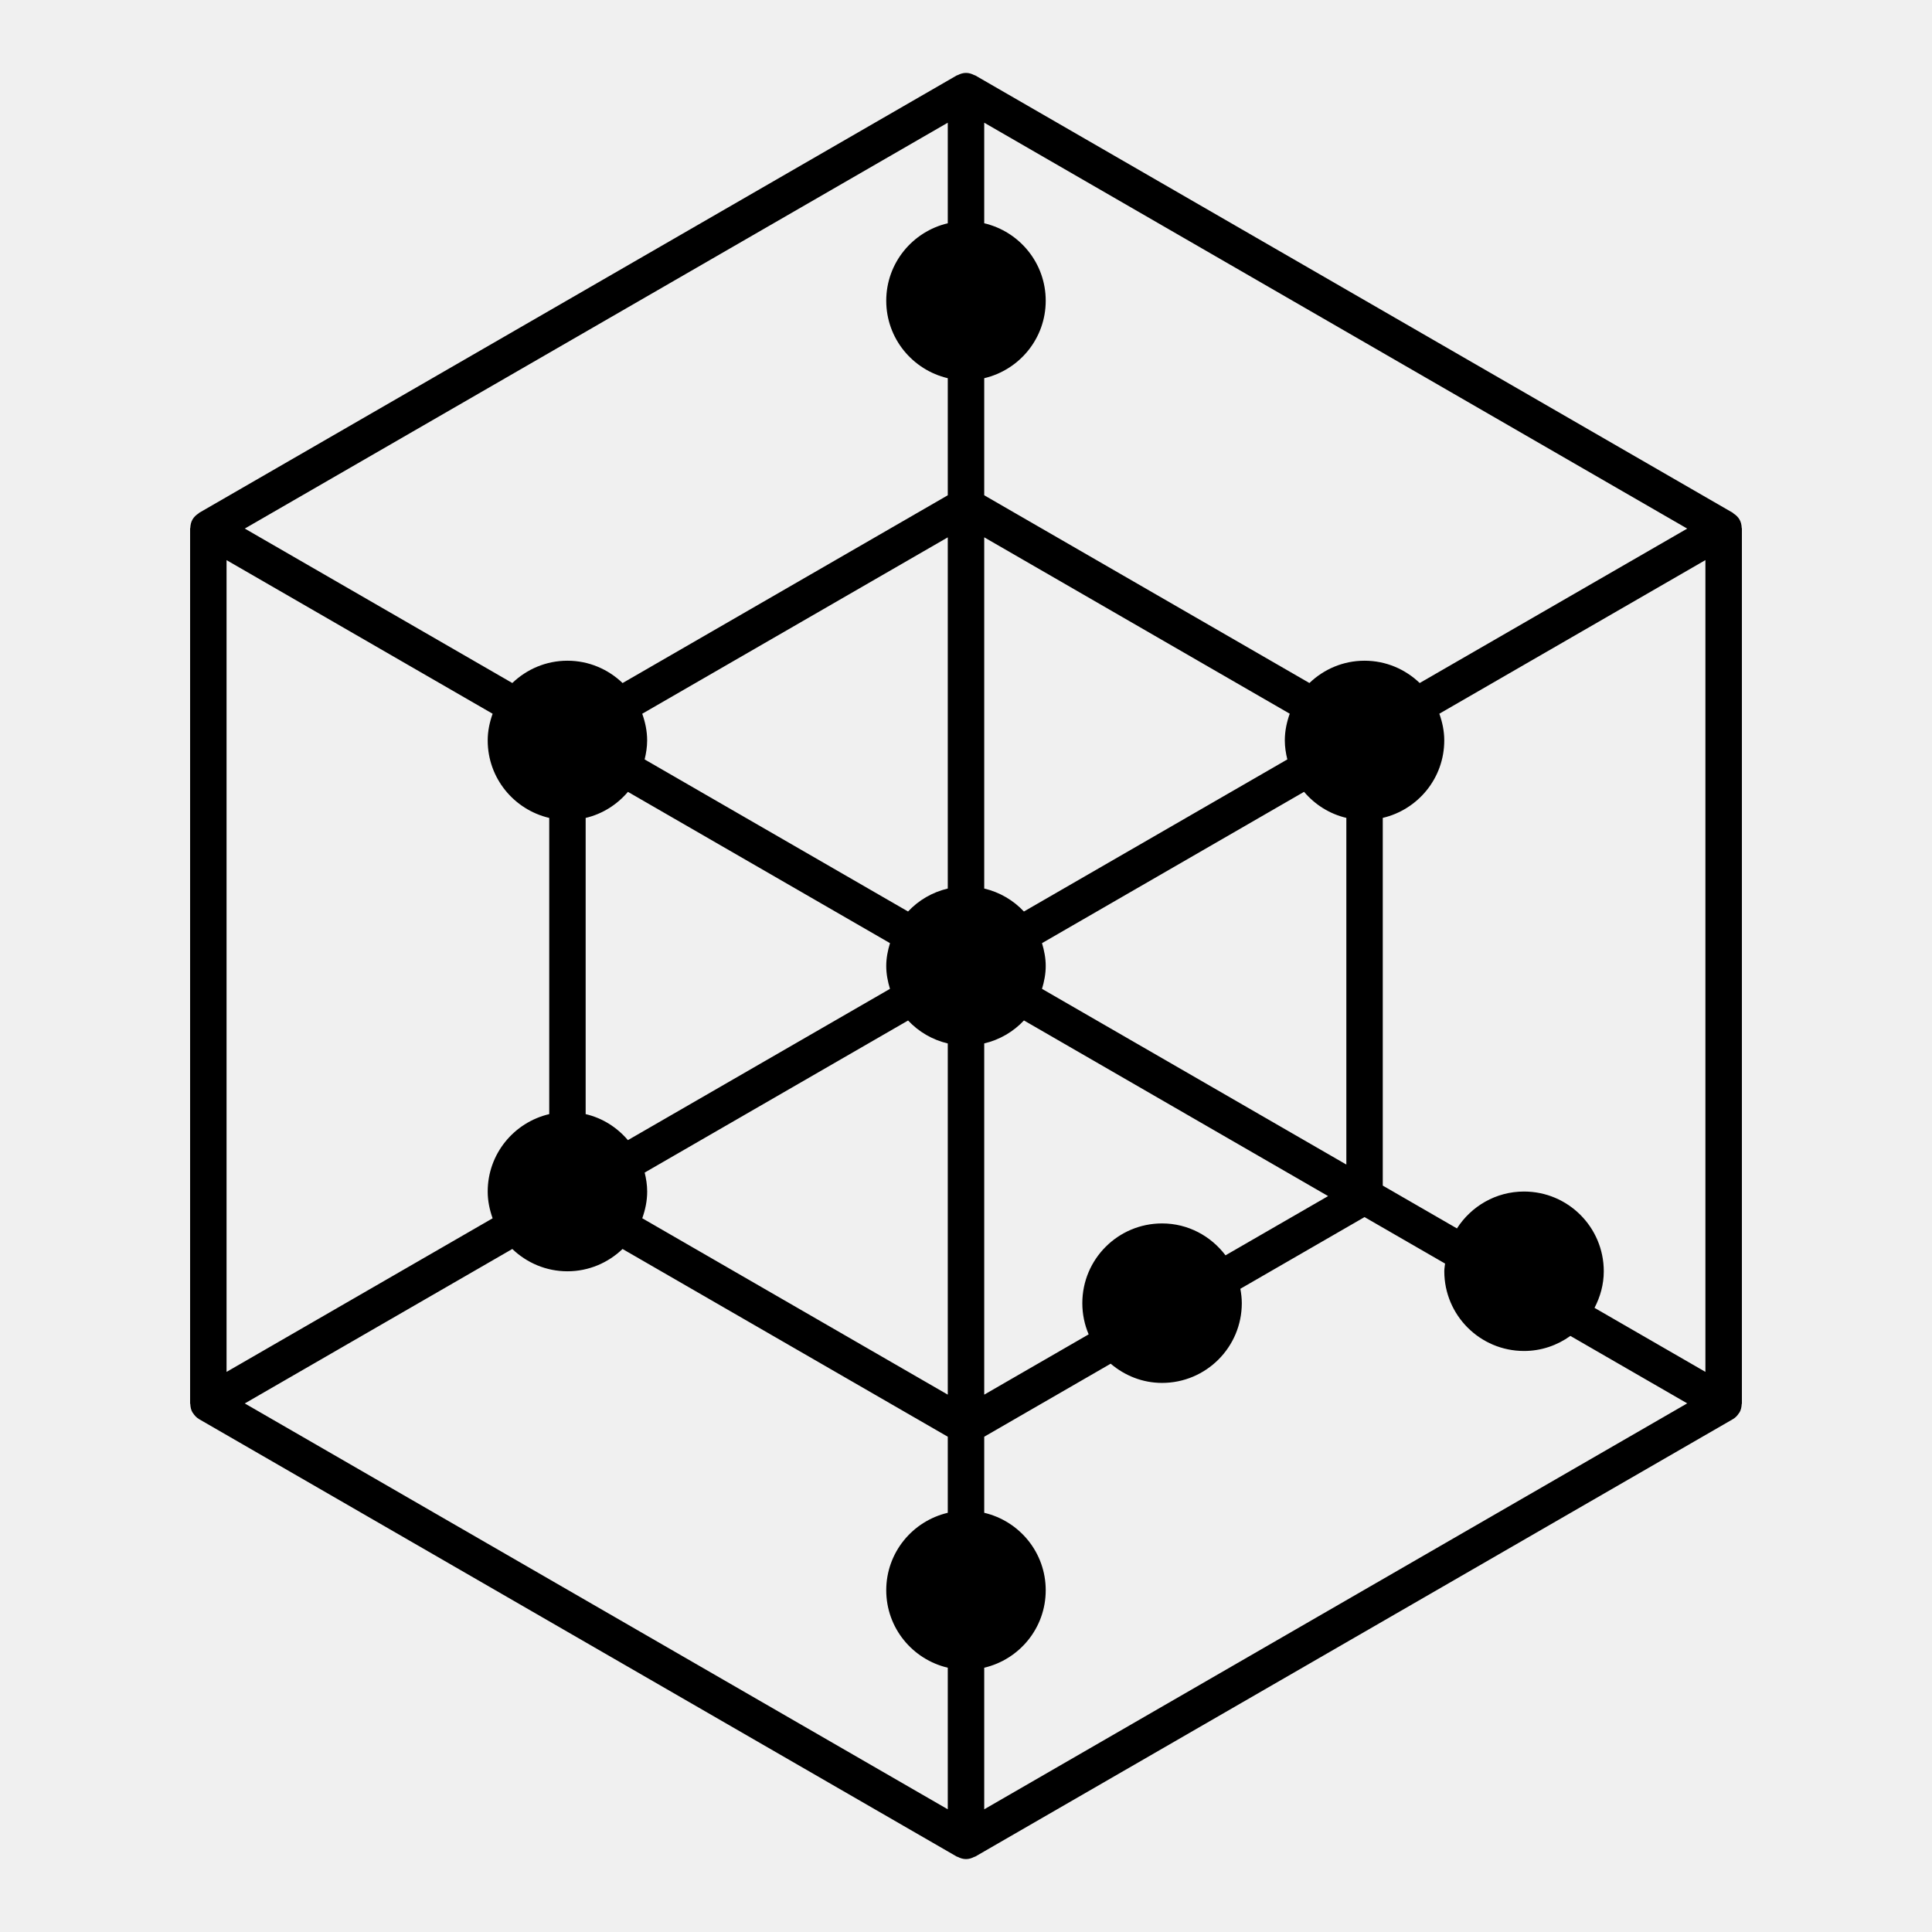
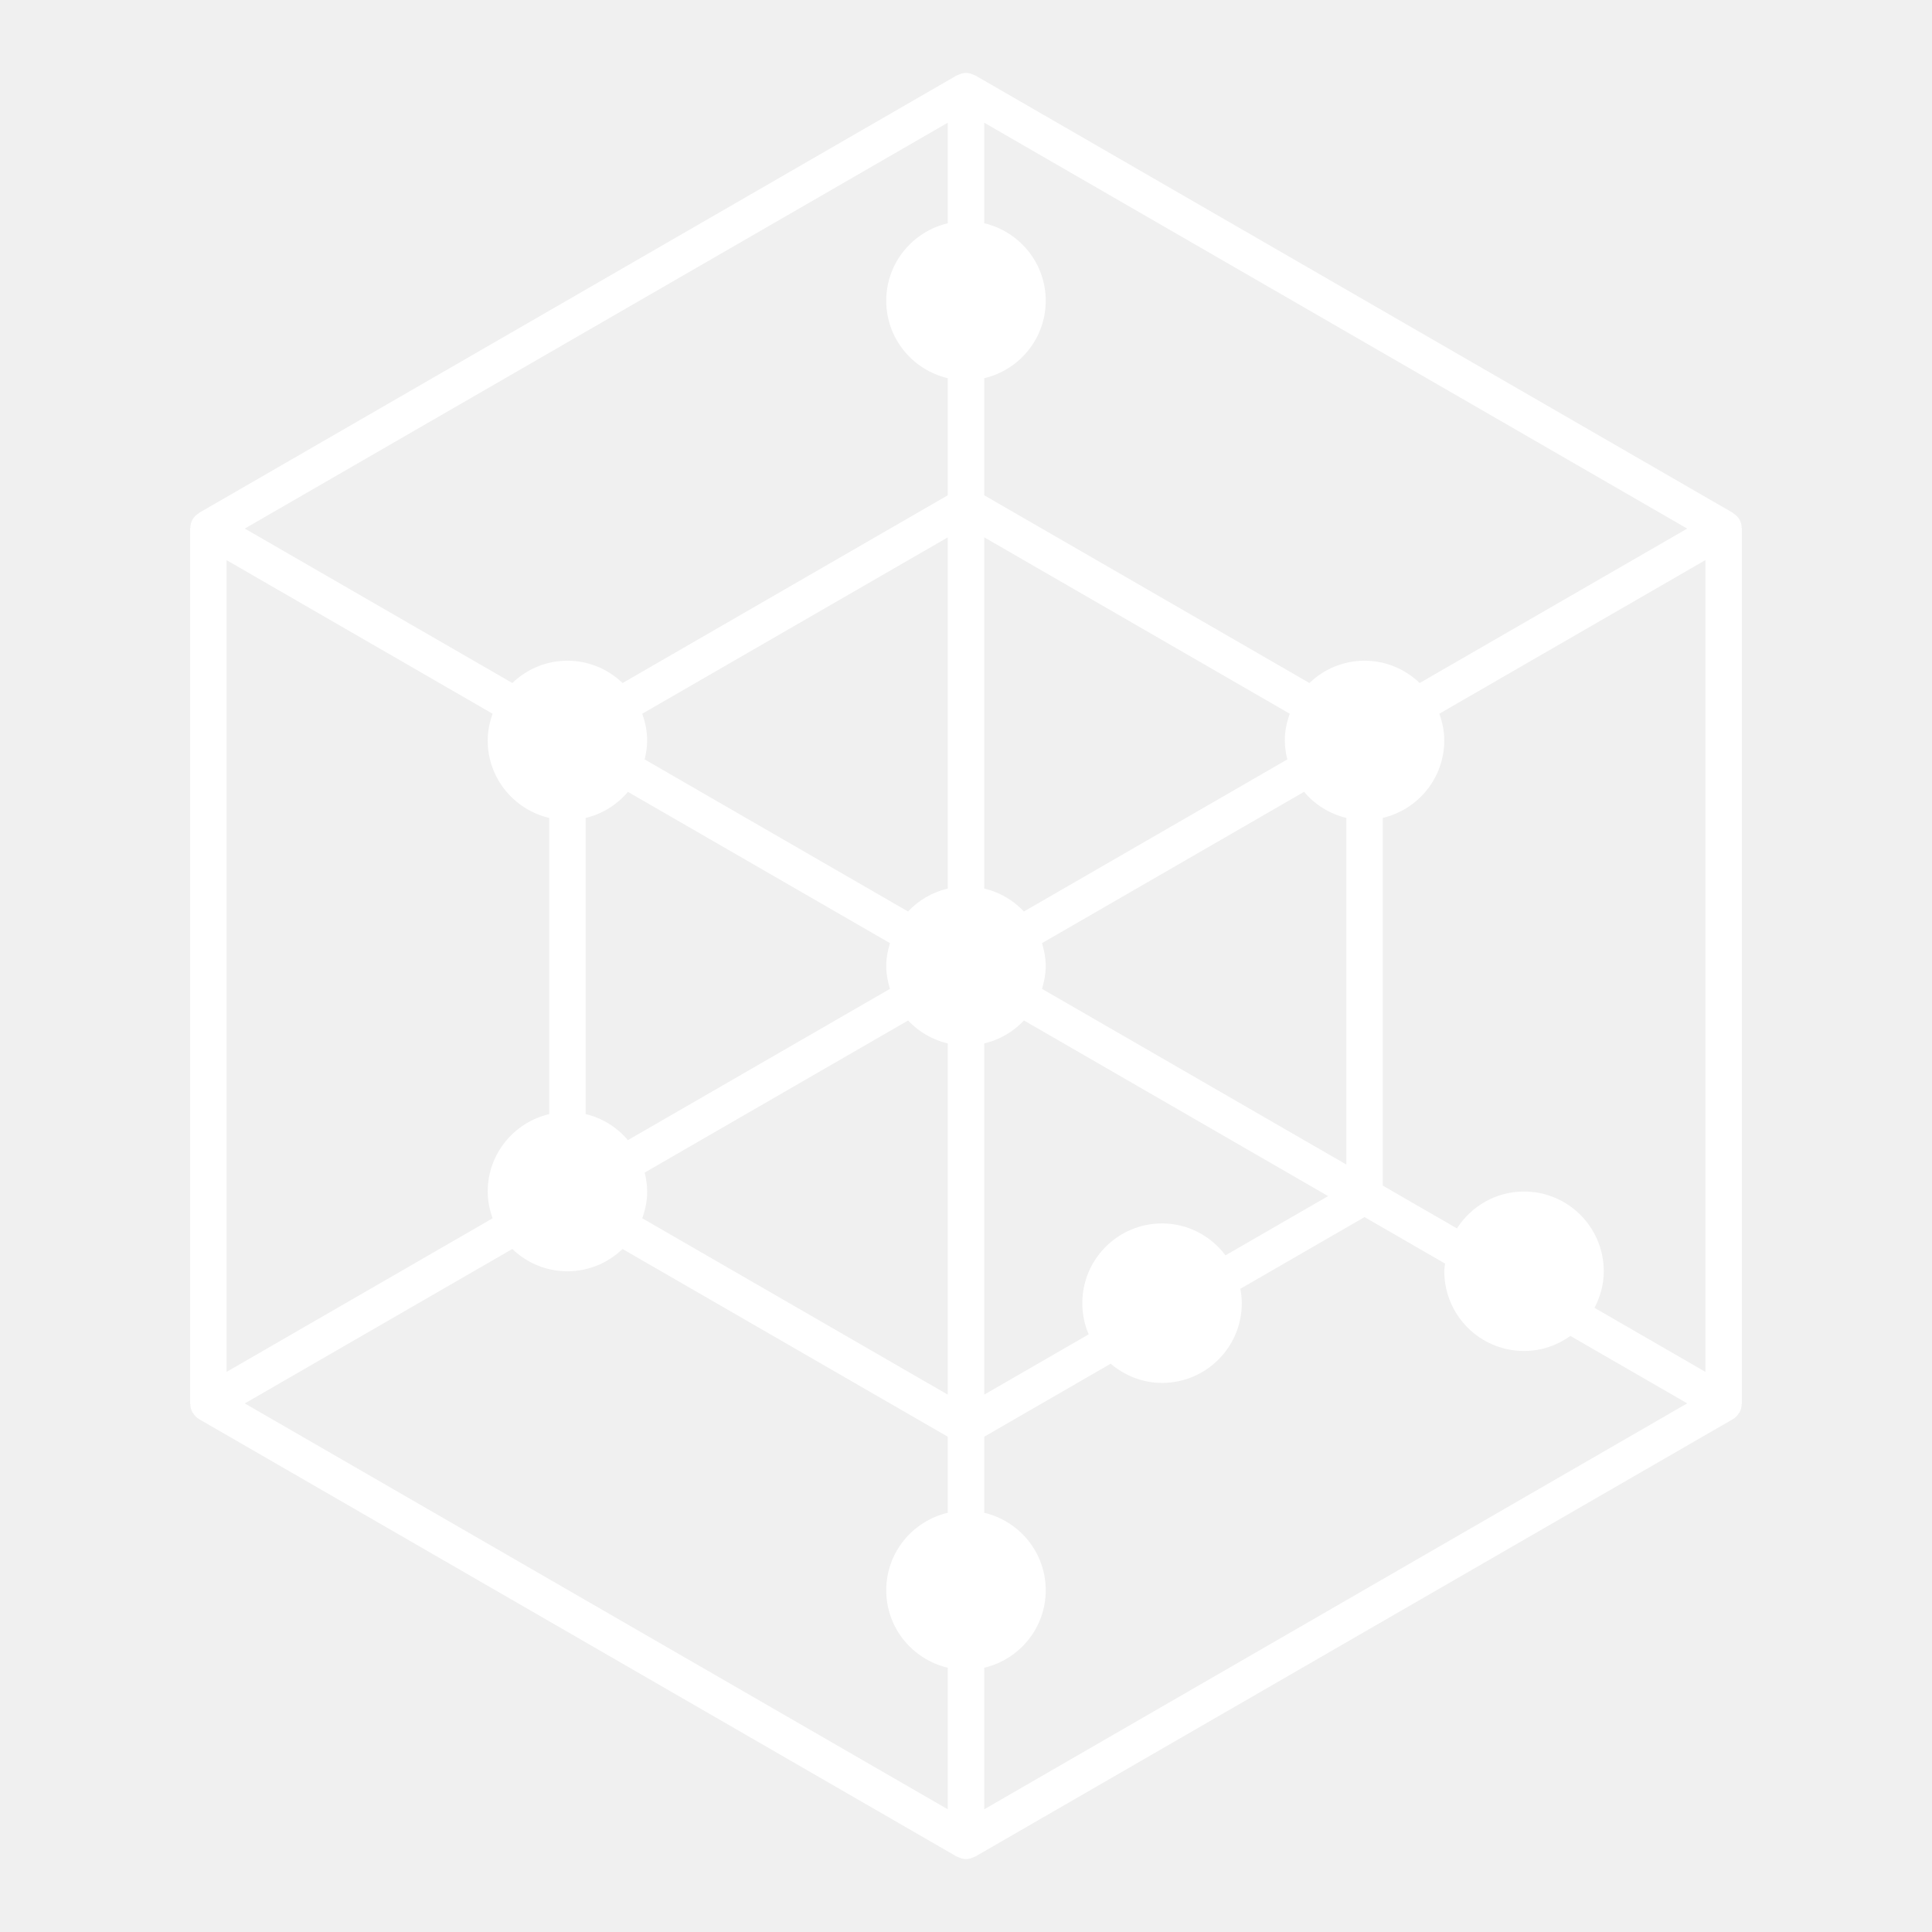
- <svg xmlns="http://www.w3.org/2000/svg" version="1.1" id="Layer_1" x="0px" y="0px" viewBox="0 0 53 53" style="enable-background:new 0 0 53 53;" xml:space="preserve">
+ <svg xmlns="http://www.w3.org/2000/svg" version="1.1" id="Layer_1" x="0px" y="0px" viewBox="0 0 53 53" style="fill:#fff;" xml:space="preserve">
  <g>
    <g>
      <path d="M47.785,14.5c0-0.008-0.006-0.015-0.006-0.023    c-0.003-0.078-0.019-0.155-0.061-0.227c-0.042-0.072-0.101-0.124-0.166-0.166    c-0.007-0.004-0.01-0.013-0.017-0.017l-20.785-12    c-0.007-0.004-0.015-0.002-0.023-0.006C26.658,2.025,26.583,2,26.5,2    s-0.158,0.025-0.227,0.061C26.265,2.065,26.257,2.063,26.25,2.067l-20.785,12    c-0.007,0.004-0.01,0.012-0.016,0.016C5.383,14.125,5.324,14.178,5.282,14.25    c-0.042,0.072-0.057,0.149-0.061,0.227C5.221,14.485,5.215,14.492,5.215,14.5v24    c0,0.008,0.006,0.015,0.006,0.023c0.003,0.078,0.019,0.155,0.061,0.227    c0.002,0.004,0.007,0.005,0.009,0.009c0.043,0.07,0.101,0.132,0.174,0.174    l0.003,0.002c0.001,0,0.001,0.001,0.002,0.001L26.25,50.933    c0.007,0.004,0.015,0.002,0.023,0.006C26.342,50.975,26.417,51,26.5,51    s0.158-0.025,0.227-0.061c0.007-0.004,0.016-0.002,0.023-0.006l20.78-11.997    c0.001-0,0.001-0.001,0.002-0.001l0.003-0.002    c0.074-0.042,0.131-0.104,0.174-0.174c0.002-0.004,0.007-0.005,0.009-0.009    c0.042-0.072,0.057-0.149,0.061-0.227C47.779,38.515,47.785,38.508,47.785,38.5V14.5z     M6.215,15.366l7.299,4.214c-0.082,0.23-0.135,0.474-0.135,0.733    c0,1.035,0.721,1.898,1.688,2.125v8.125c-0.966,0.227-1.688,1.089-1.688,2.125    c0,0.259,0.053,0.503,0.135,0.733l-7.299,4.214V15.366z M31.879,33.562    c-1.208,0-2.188,0.979-2.188,2.188c0,0.303,0.062,0.592,0.174,0.855L27,38.259v-9.635    c0.425-0.1,0.8-0.322,1.09-0.63l8.344,4.818l-2.815,1.625    C33.22,33.909,32.592,33.562,31.879,33.562z M35.315,20.833l-7.226,4.172    C27.8,24.698,27.425,24.475,27,24.375v-9.635l8.381,4.839    c-0.082,0.23-0.135,0.474-0.135,0.732    C35.246,20.493,35.274,20.666,35.315,20.833z M16.066,30.563v-8.125    c0.462-0.109,0.862-0.365,1.16-0.715l7.189,4.15    C24.354,26.073,24.312,26.281,24.312,26.5s0.042,0.427,0.102,0.627l-7.189,4.15    C16.929,30.928,16.528,30.671,16.066,30.563z M26,24.375    c-0.425,0.1-0.801,0.322-1.09,0.63l-7.226-4.172    c0.041-0.168,0.069-0.341,0.069-0.521c0-0.258-0.053-0.502-0.135-0.732    L26,14.741V24.375z M17.685,32.167l7.226-4.172    C25.199,28.302,25.575,28.525,26,28.625v9.634l-8.381-4.839    c0.082-0.23,0.135-0.474,0.135-0.732C17.754,32.507,17.726,32.334,17.685,32.167    z M28.585,27.127C28.645,26.927,28.687,26.719,28.687,26.5s-0.042-0.427-0.102-0.627    l7.189-4.151c0.297,0.35,0.698,0.606,1.16,0.715v9.51L28.585,27.127z     M38.946,18.737C38.553,18.36,38.022,18.125,37.433,18.125    c-0.588,0-1.119,0.235-1.512,0.612L27,13.587v-3.212    C27.966,10.148,28.687,9.285,28.687,8.25S27.966,6.352,27,6.125V3.366l19.285,11.135    L38.946,18.737z M26,6.125C25.034,6.352,24.312,7.215,24.312,8.25    S25.034,10.148,26,10.375v3.212l-8.921,5.151C16.686,18.36,16.154,18.125,15.566,18.125    c-0.588,0-1.119,0.235-1.512,0.612l-7.339-4.237L26,3.366V6.125z M14.054,34.263    C14.447,34.64,14.978,34.875,15.566,34.875c0.588,0,1.119-0.235,1.512-0.612L26,39.413    v2.087c-0.966,0.227-1.688,1.089-1.688,2.125S25.034,45.523,26,45.75v3.884    L6.715,38.5L14.054,34.263z M27,45.75c0.966-0.227,1.687-1.089,1.687-2.125    S27.966,41.727,27,41.5v-2.087l3.469-2.003    c0.382,0.324,0.869,0.527,1.409,0.527c1.208,0,2.188-0.979,2.188-2.188    c0-0.135-0.016-0.266-0.04-0.394l3.407-1.967l2.209,1.275    c-0.007,0.07-0.021,0.138-0.021,0.21c0,1.208,0.979,2.188,2.188,2.188    c0.476,0,0.912-0.156,1.271-0.413l3.205,1.85L27,49.634V45.75z M43.742,35.878    c0.157-0.302,0.254-0.639,0.254-1.003c0-1.208-0.979-2.188-2.188-2.188    c-0.774,0-1.451,0.405-1.84,1.012l-2.035-1.175V22.437    c0.966-0.227,1.687-1.089,1.687-2.125c0-0.258-0.053-0.503-0.135-0.733    l7.299-4.214v22.269L43.742,35.878z" />
    </g>
  </g>
</svg>
